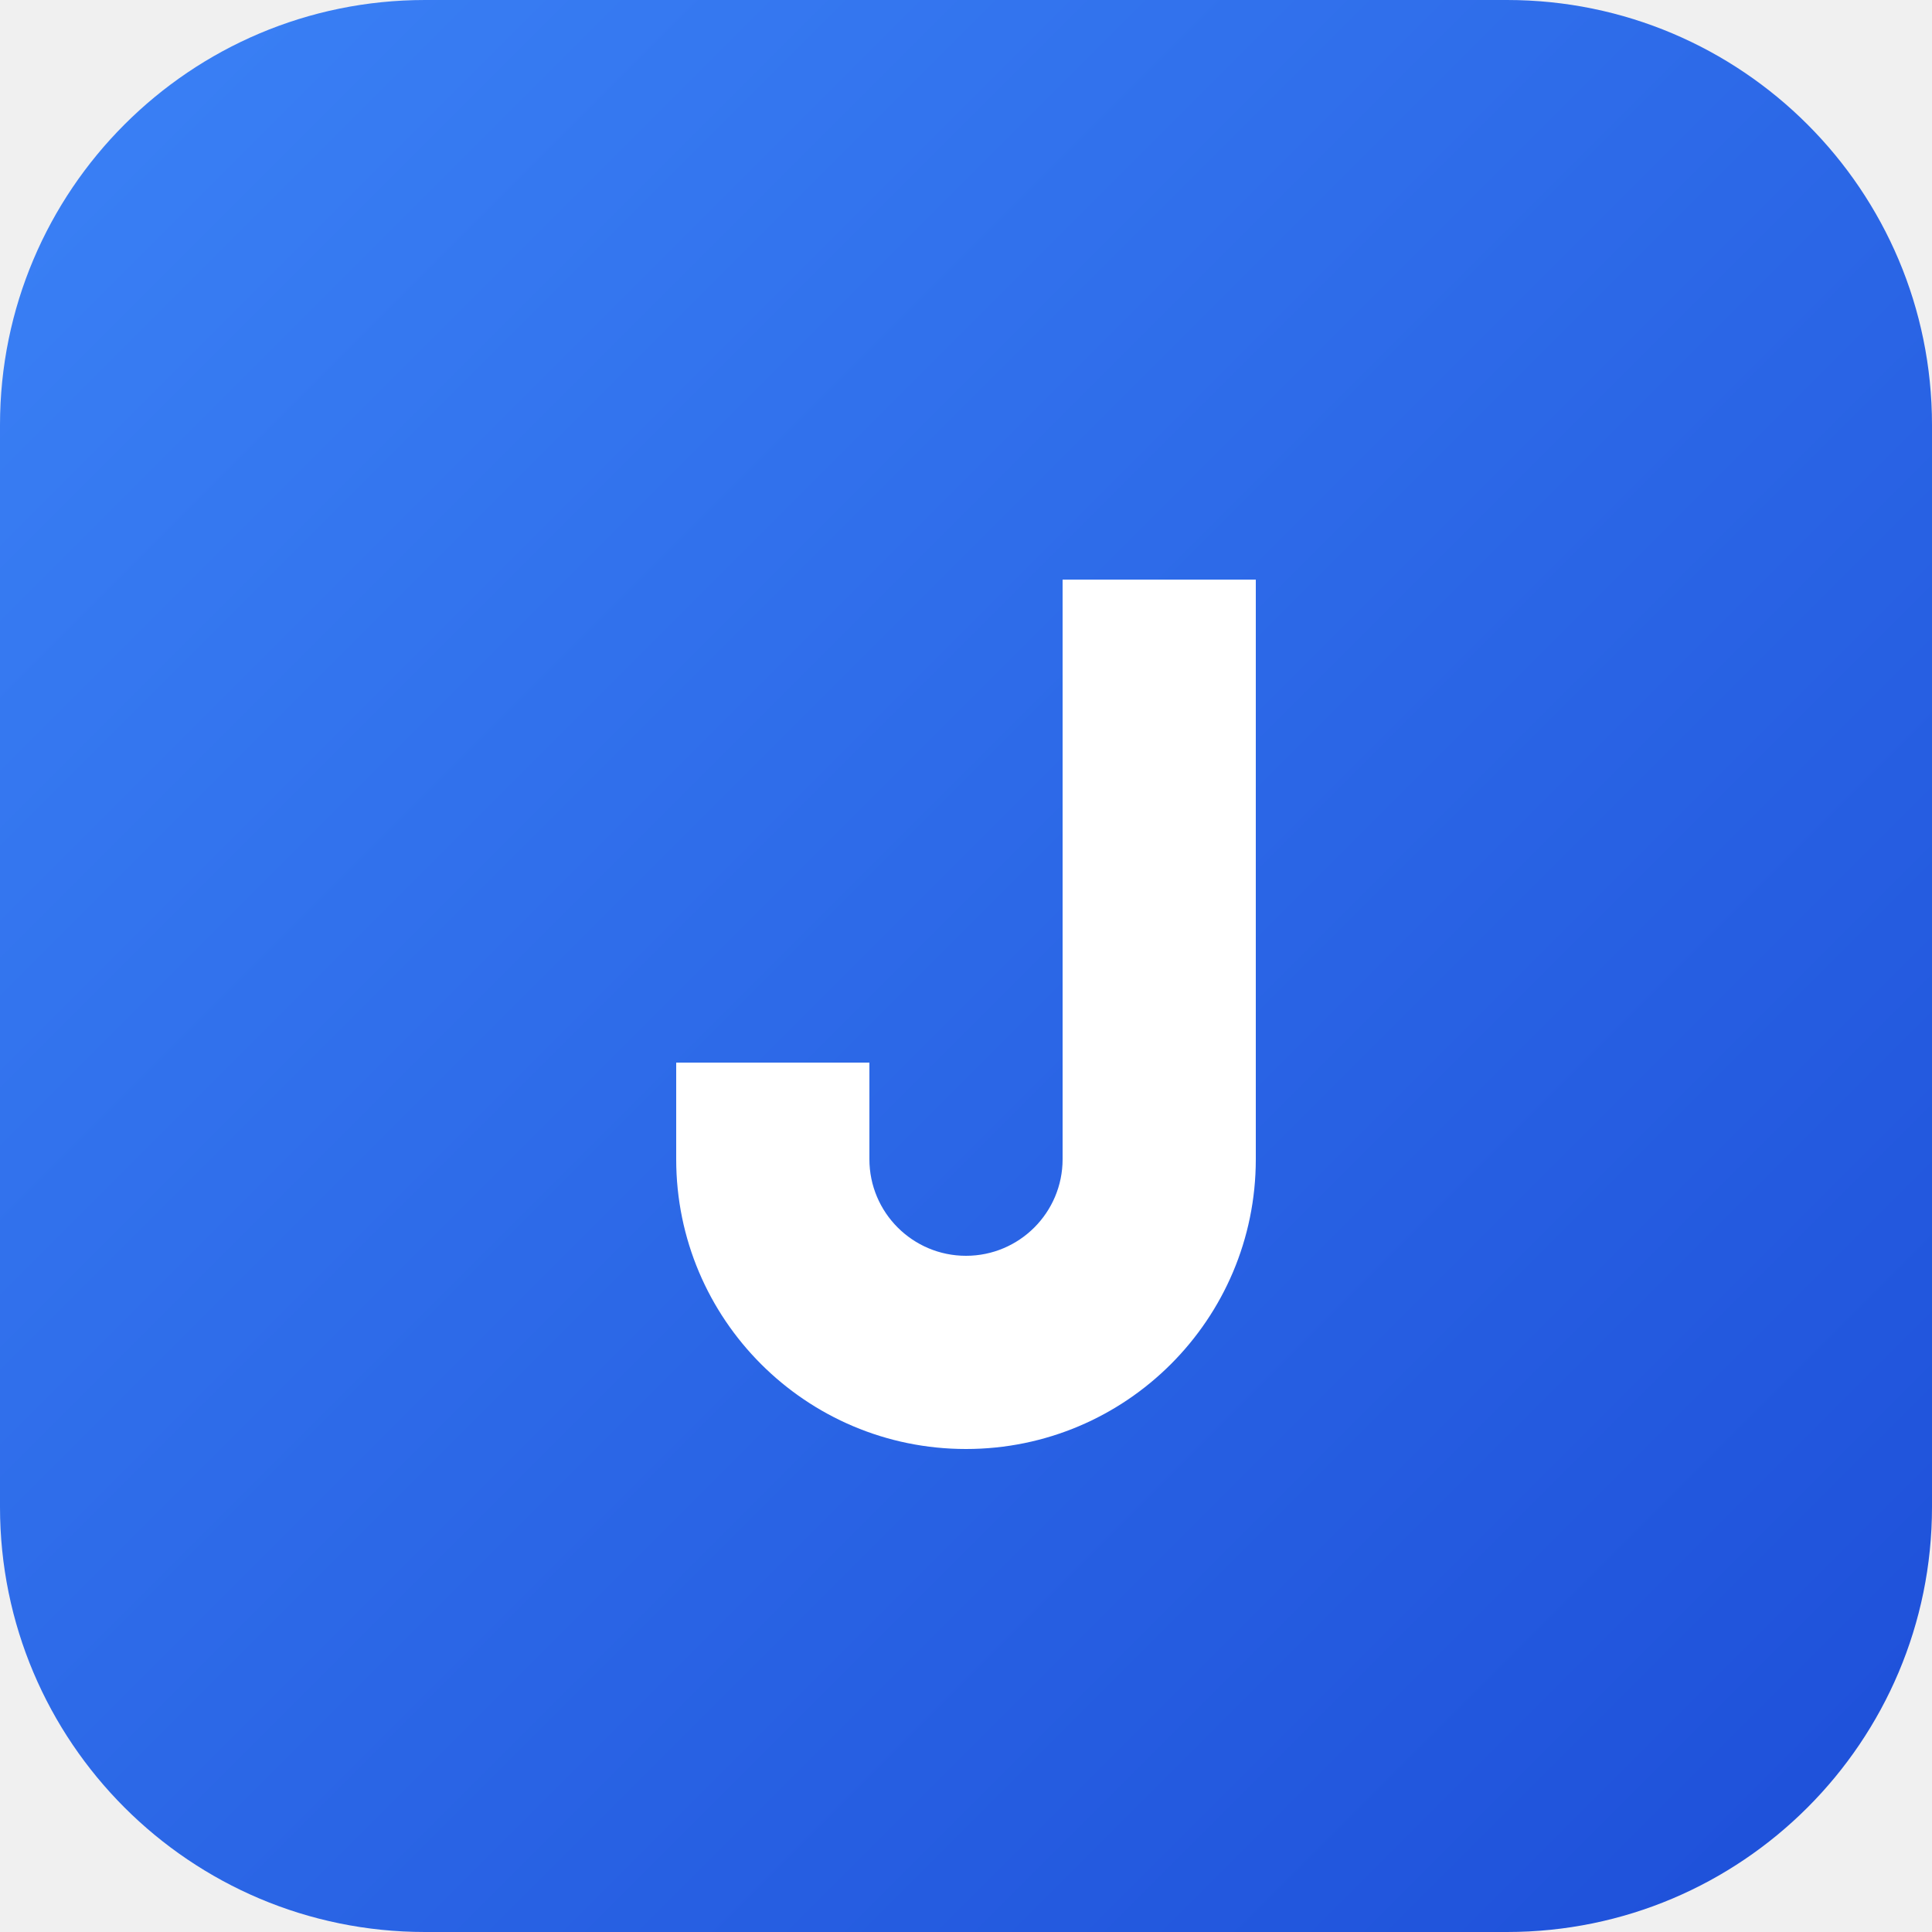
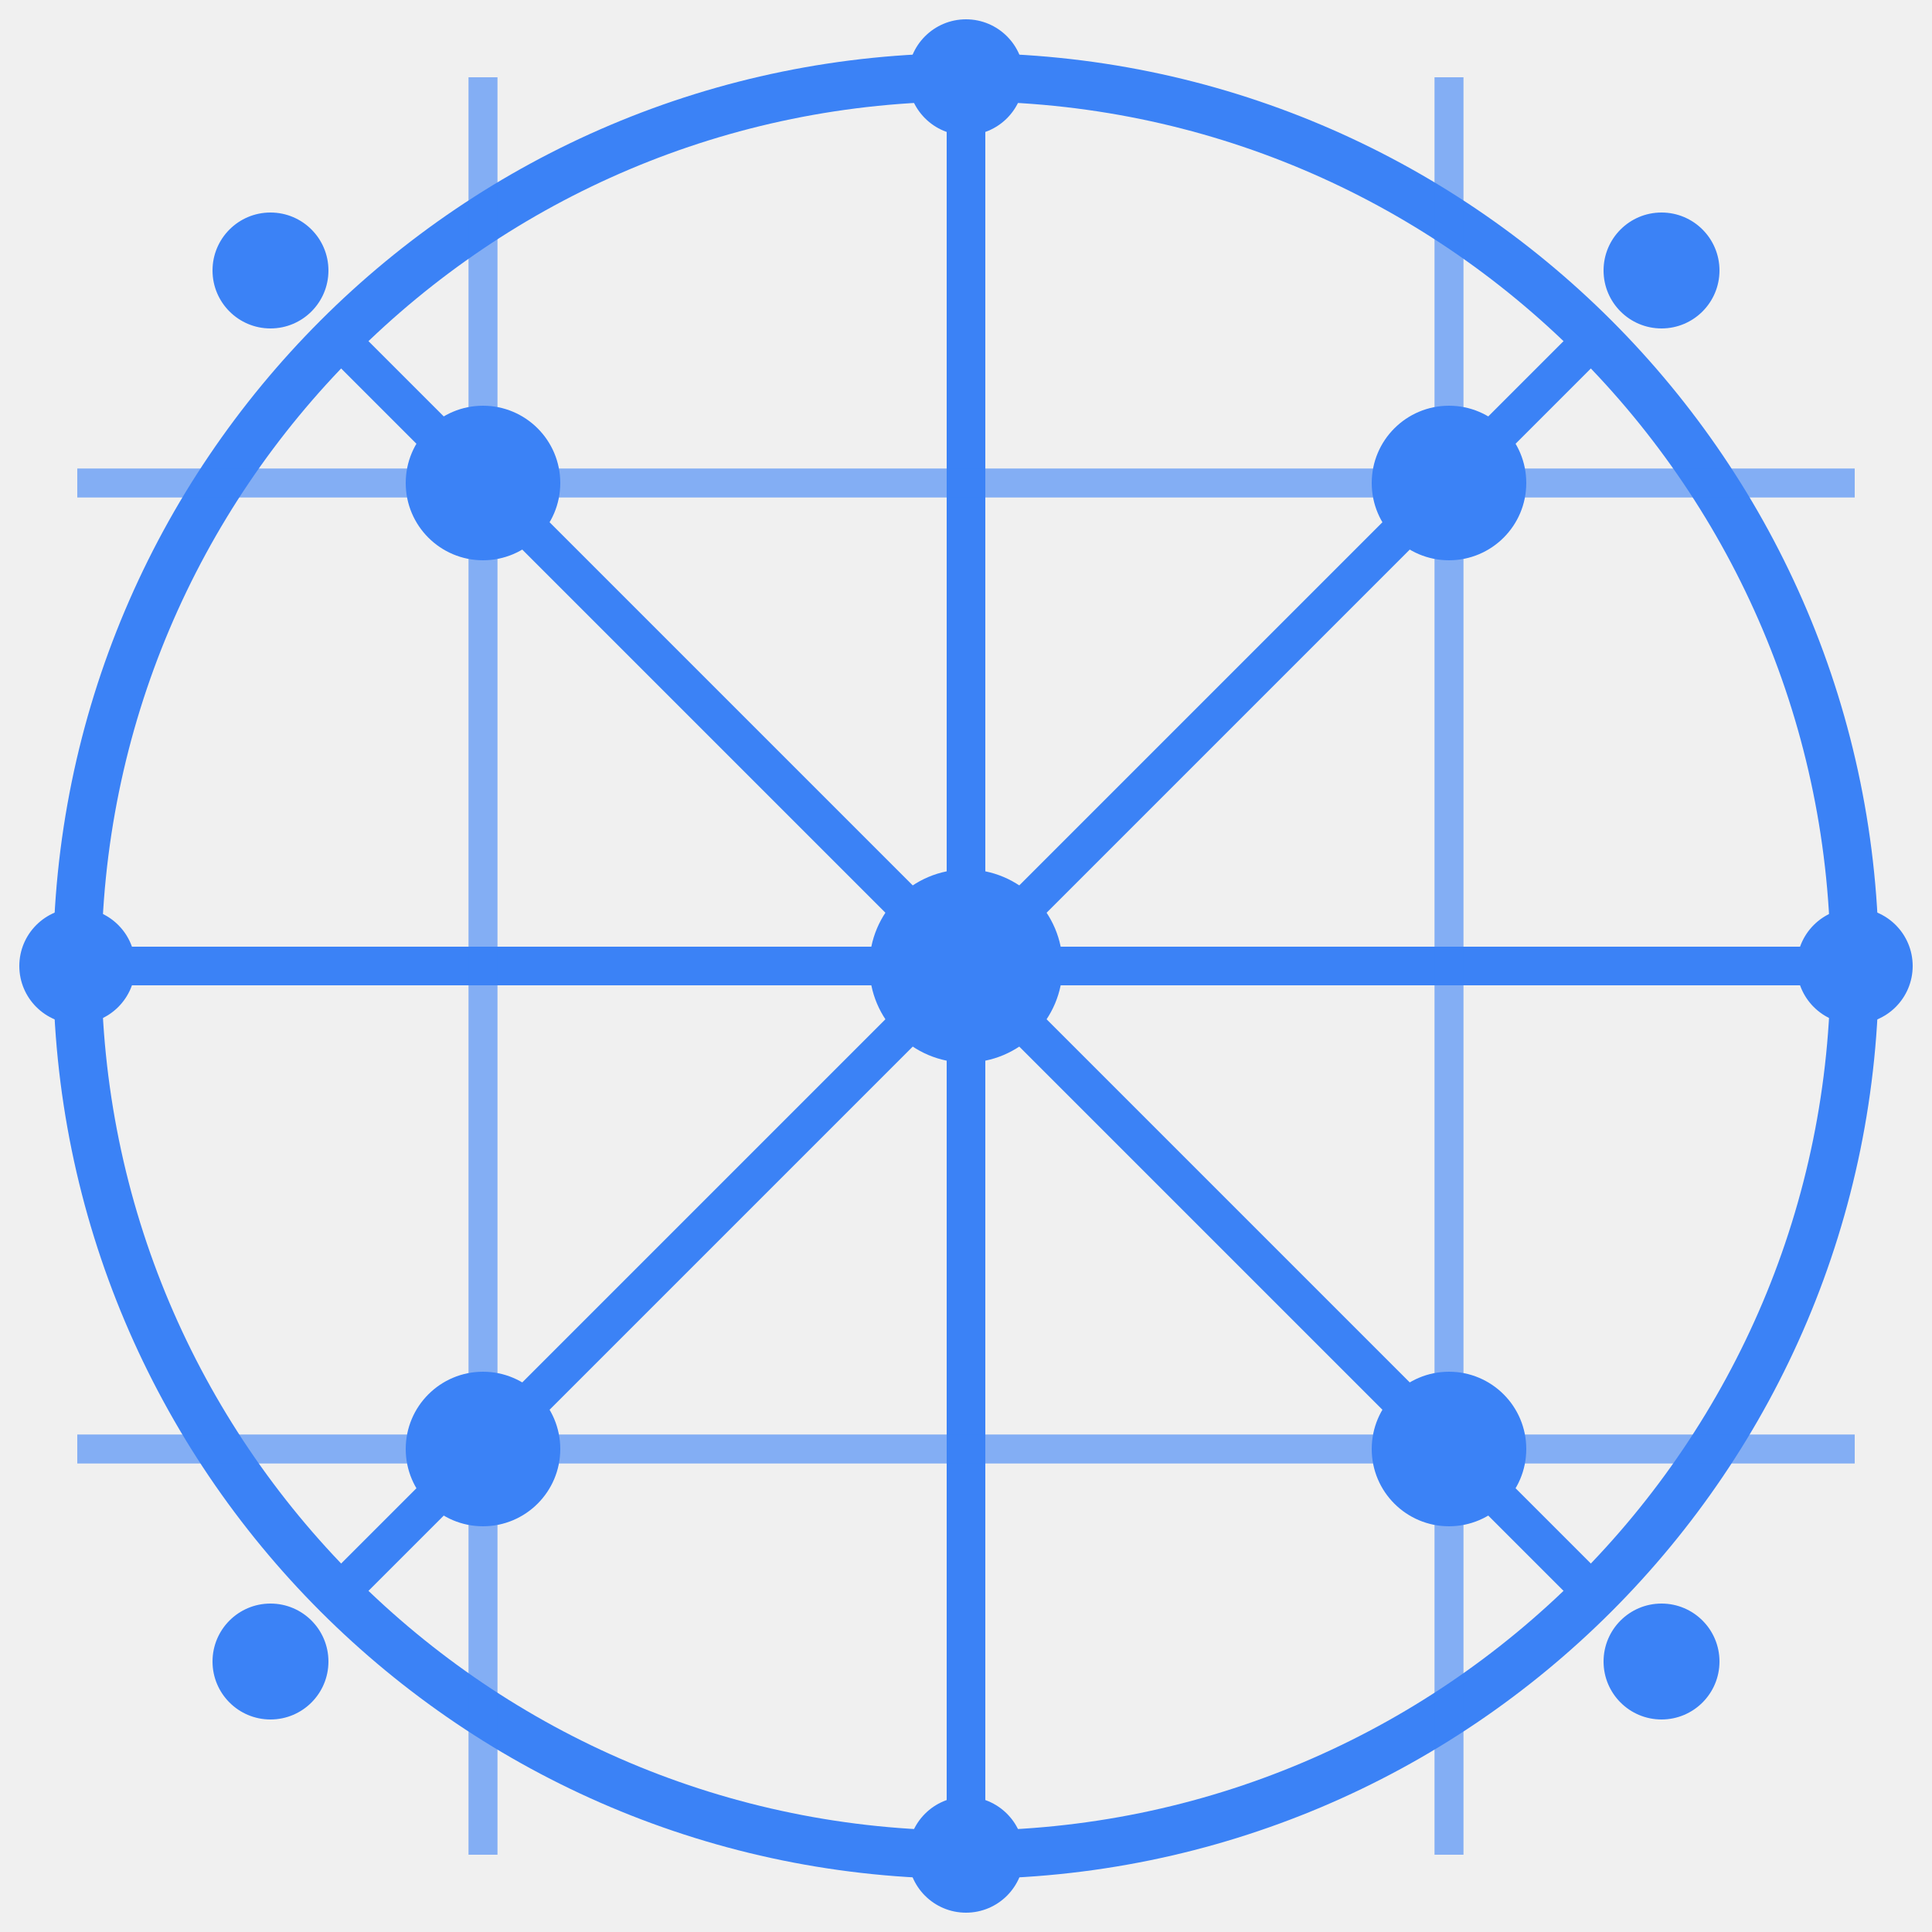
<svg xmlns="http://www.w3.org/2000/svg" width="32" height="32" viewBox="0 0 100 100" fill="none">
-   <defs>
-     <linearGradient id="faviconGradient" x1="0%" y1="0%" x2="100%" y2="100%">
-       <stop offset="0%" stop-color="#3b82f6" />
-       <stop offset="100%" stop-color="#1d4ed8" />
-     </linearGradient>
-   </defs>
-   <rect width="100" height="100" rx="22" fill="url(#faviconGradient)" />
-   <path d="M65 30V60C65 68.284 58.284 75 50 75C41.716 75 35 68.284 35 60V55H45V60C45 62.761 47.239 65 50 65C52.761 65 55 62.761 55 60V30H65Z" fill="white" />
+   <circle cx="50" cy="50" r="46" stroke="#3b82f6" stroke-width="2.5" />
+   <path d="M50 4V96" stroke="#3b82f6" stroke-width="2" />
+   <path d="M4 50H96" stroke="#3b82f6" stroke-width="2" />
+   <path d="M17.5 17.5L82.5 82.5" stroke="#3b82f6" stroke-width="2" />
+   <path d="M82.5 17.5L17.5 82.5" stroke="#3b82f6" stroke-width="2" />
+   <path d="M25 4V96" stroke="#3b82f6" stroke-width="1.5" opacity="0.6" />
+   <path d="M75 4V96" stroke="#3b82f6" stroke-width="1.5" opacity="0.6" />
+   <path d="M4 25H96" stroke="#3b82f6" stroke-width="1.5" opacity="0.6" />
+   <path d="M4 75H96" stroke="#3b82f6" stroke-width="1.5" opacity="0.6" />
+   <circle cx="50" cy="50" r="5" fill="#3b82f6" />
+   <circle cx="25" cy="25" r="4" fill="#3b82f6" />
+   <circle cx="75" cy="25" r="4" fill="#3b82f6" />
+   <circle cx="25" cy="75" r="4" fill="#3b82f6" />
+   <circle cx="75" cy="75" r="4" fill="#3b82f6" />
+   <circle cx="50" cy="4" r="3" fill="#3b82f6" />
+   <circle cx="50" cy="96" r="3" fill="#3b82f6" />
+   <circle cx="4" cy="50" r="3" fill="#3b82f6" />
+   <circle cx="96" cy="50" r="3" fill="#3b82f6" />
+   <circle cx="14" cy="14" r="3" fill="#3b82f6" />
+   <circle cx="86" cy="14" r="3" fill="#3b82f6" />
+   <circle cx="14" cy="86" r="3" fill="#3b82f6" />
+   <circle cx="86" cy="86" r="3" fill="#3b82f6" />
</svg>
